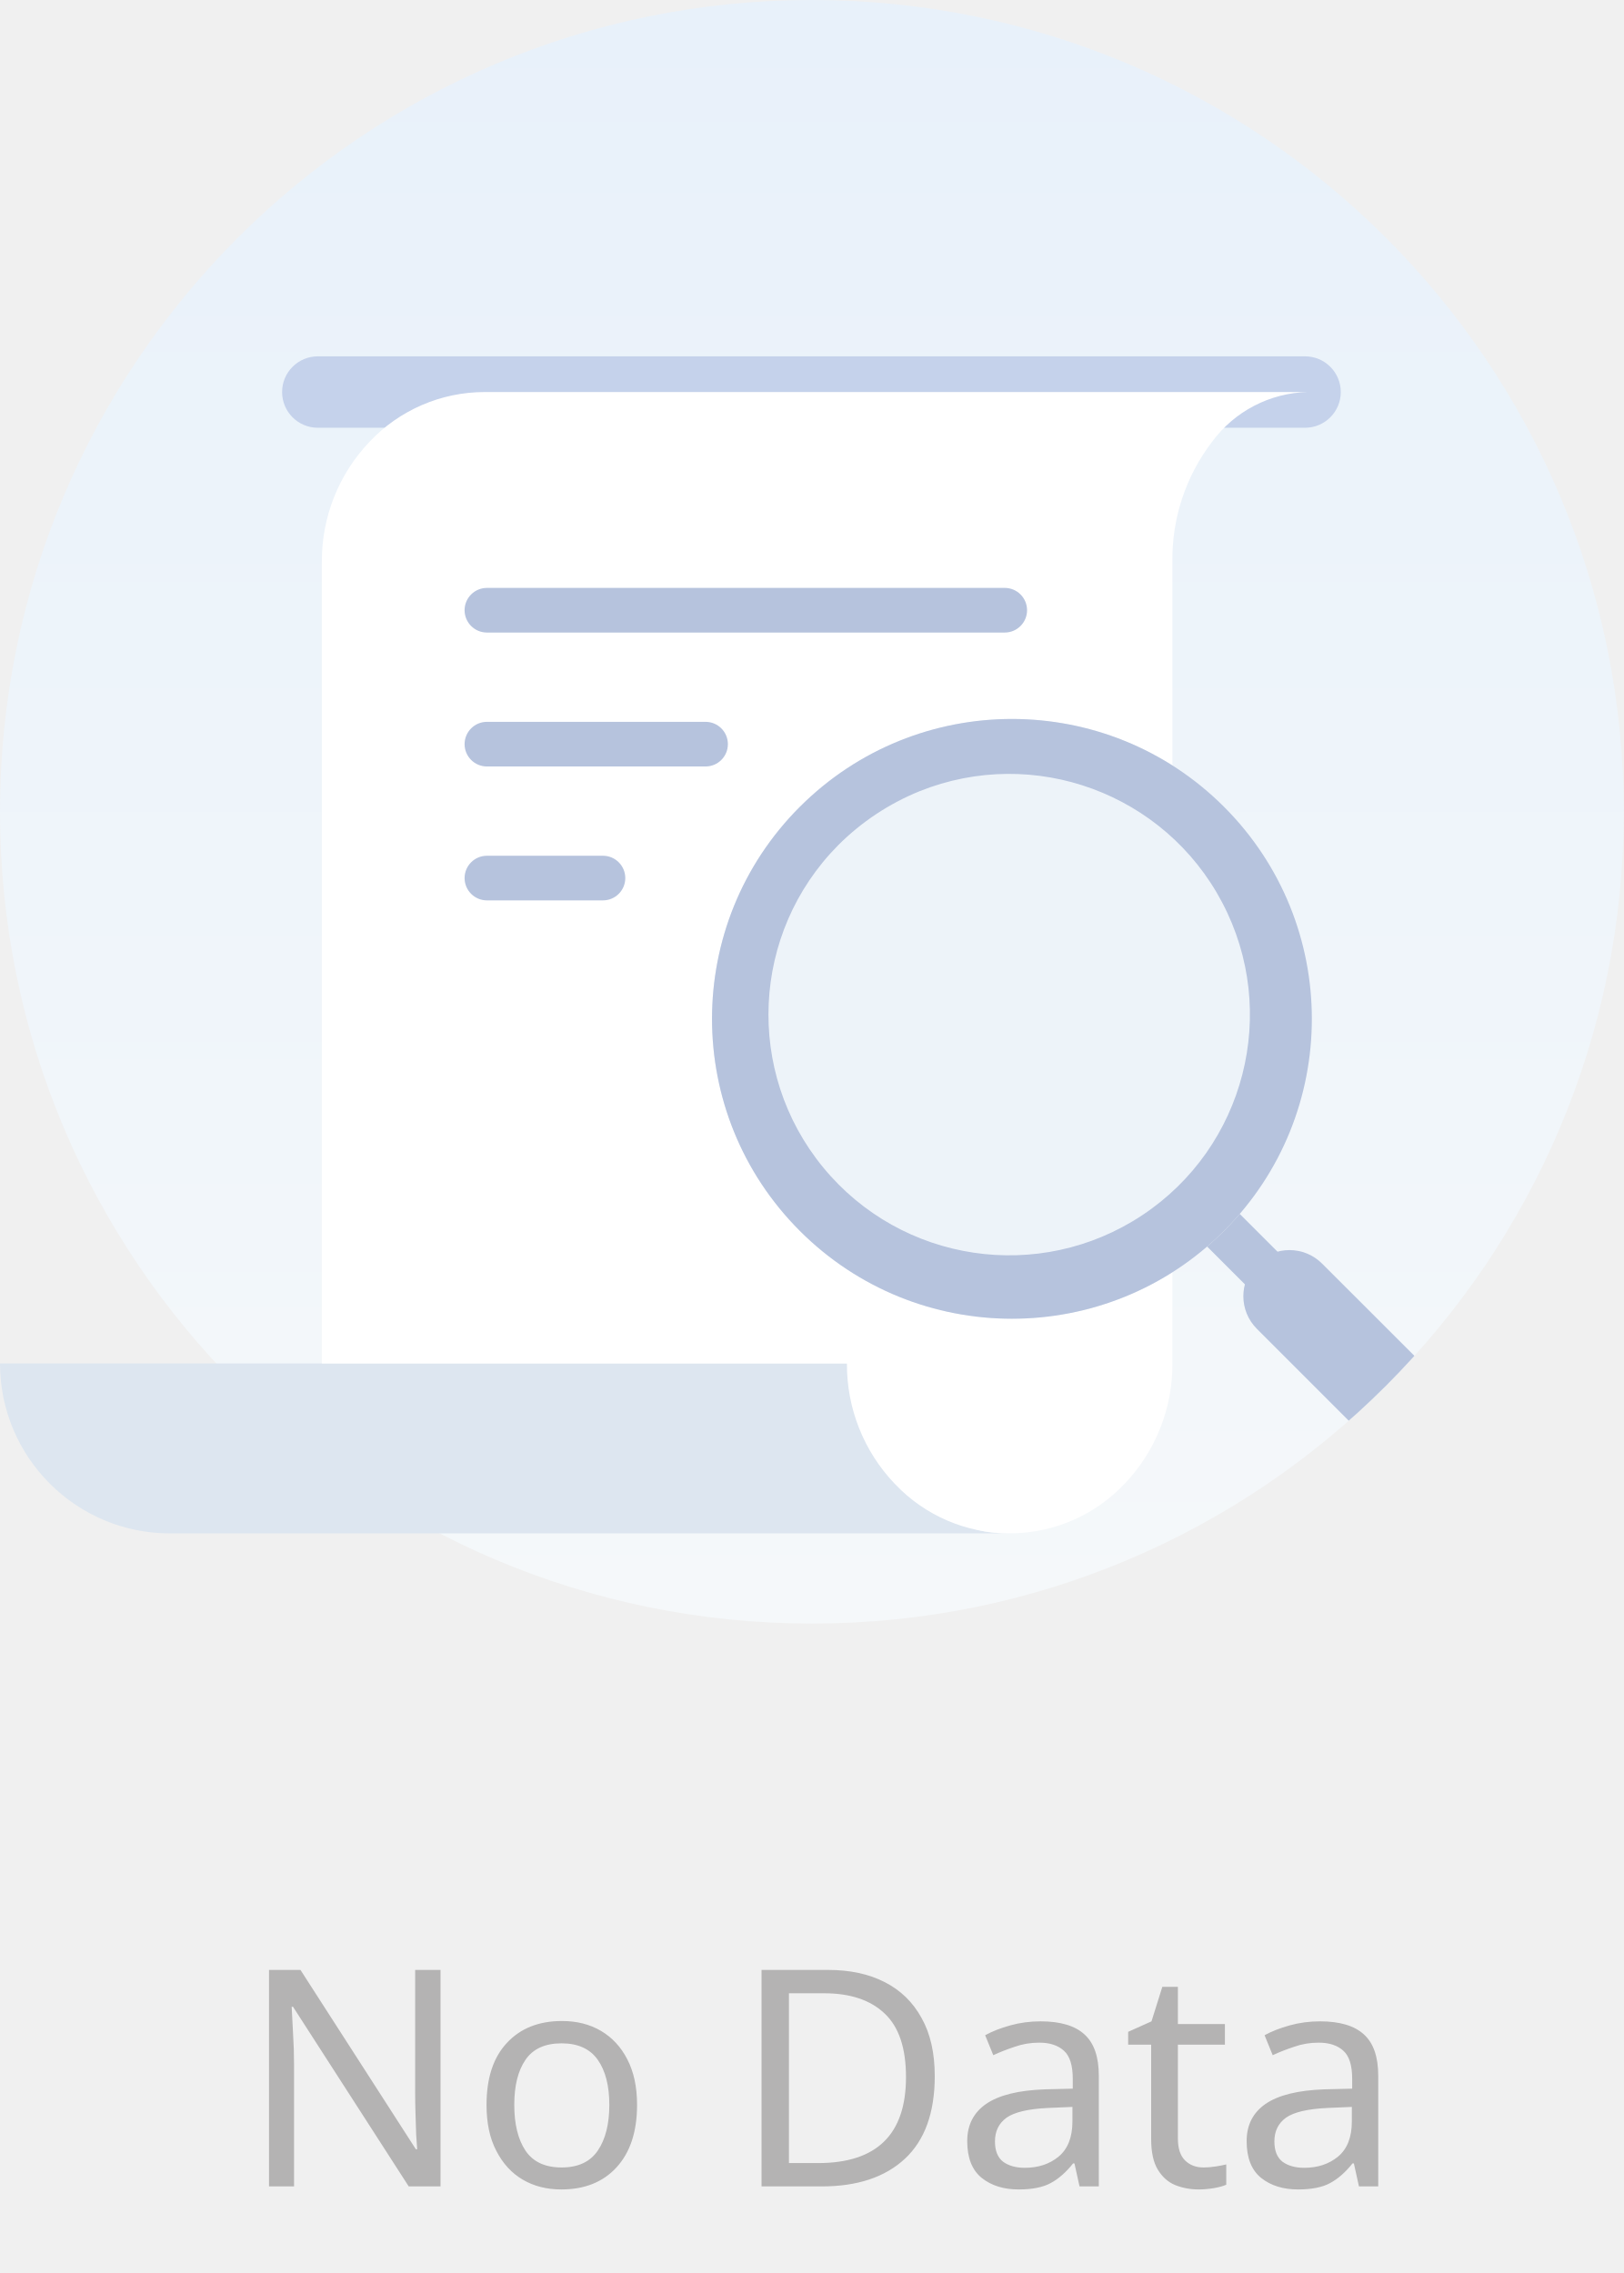
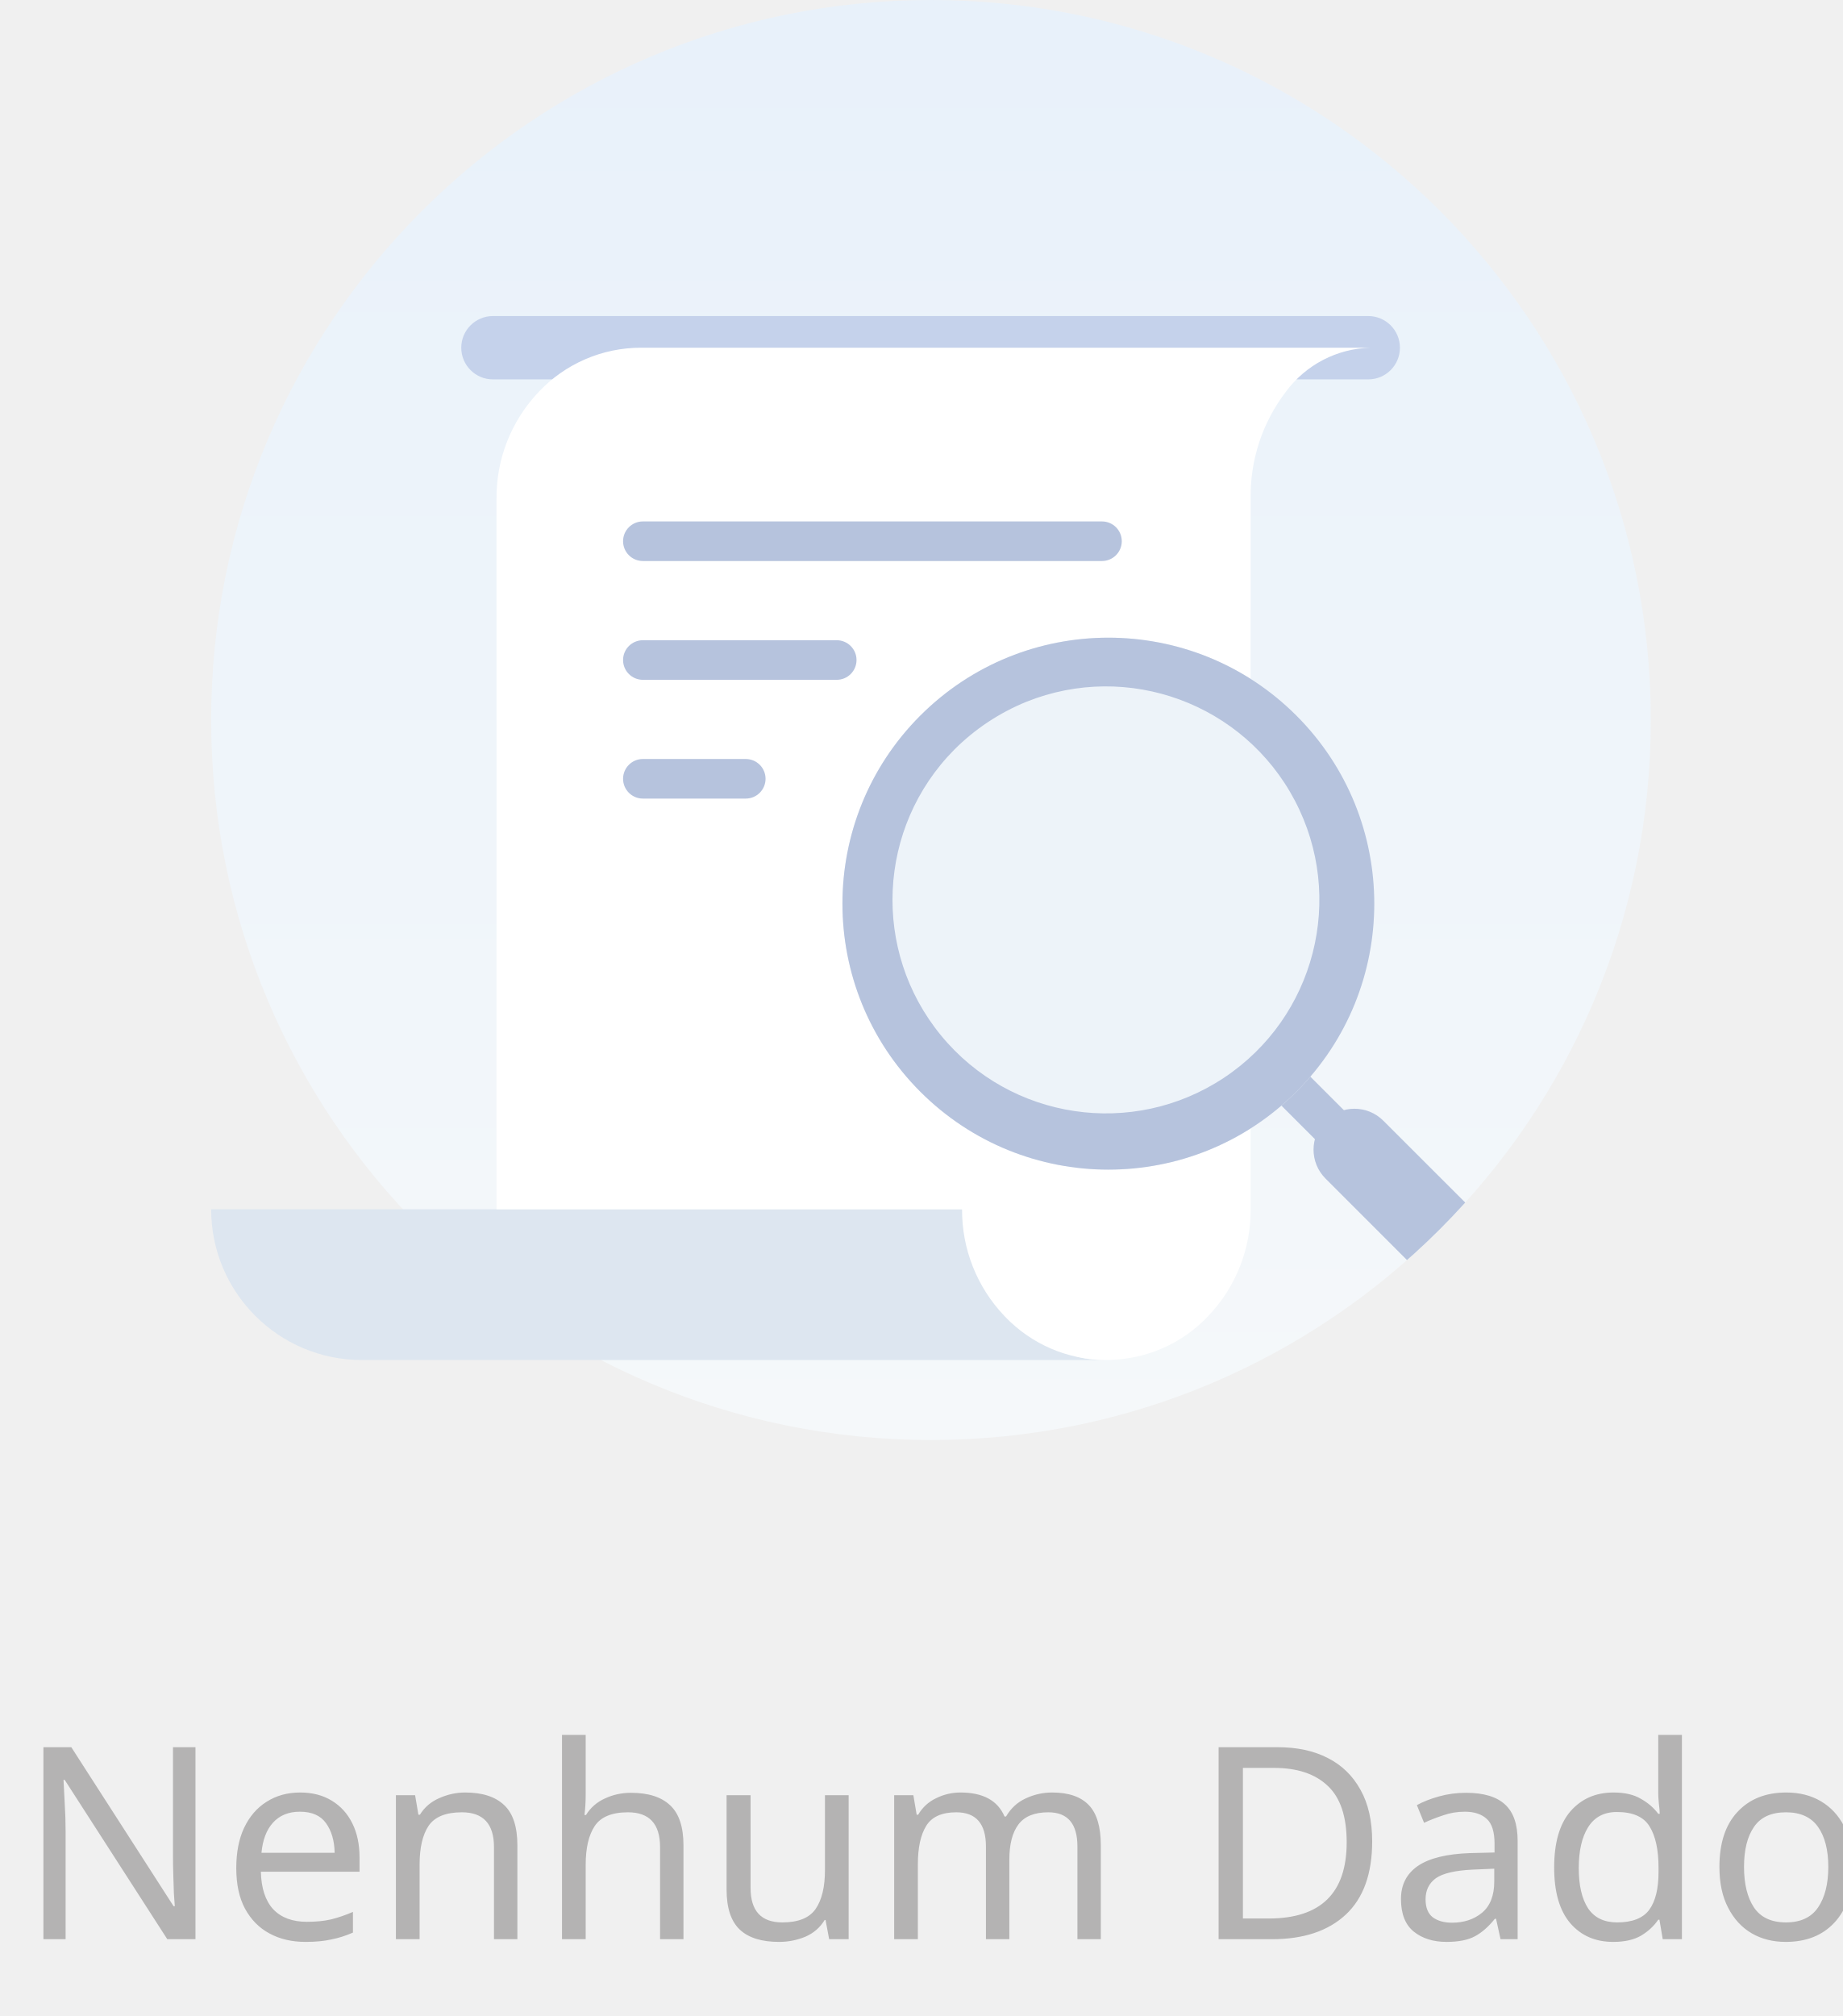
- <svg xmlns="http://www.w3.org/2000/svg" width="75" height="105" viewBox="0 0 75 105">
+ <svg xmlns="http://www.w3.org/2000/svg" width="96" height="105" viewBox="0 0 96 105">
  <defs>
    <linearGradient id="a" x1="0.5" x2="0.5" y2="1" gradientUnits="objectBoundingBox">
      <stop offset="0" stop-color="#e8f1fa" />
      <stop offset="1" stop-color="#f5f8fa" />
    </linearGradient>
    <clipPath id="b">
      <circle cx="37.5" cy="37.5" r="37.5" fill="none" />
    </clipPath>
  </defs>
-   <g transform="translate(-453 -251)">
+   <g transform="translate(-442 -251)">
    <g transform="translate(241 -277)">
      <text transform="translate(249 629)" fill="#b4b3b3" font-size="14" font-family="SourceHanSansCN-Regular, Source Han Sans CN">
-         <tspan x="-25.935" y="0">No Data</tspan>
+         <tspan x="-47.096" y="0">Nenhum Dado</tspan>
      </text>
    </g>
    <g transform="translate(453 251)">
      <circle cx="37.5" cy="37.5" r="37.5" fill="url(#a)" />
      <path d="M14.68,16.461h45.6a1.65,1.65,0,0,1,1.65,1.649h0a1.65,1.65,0,0,1-1.65,1.65H14.68a1.65,1.65,0,0,1-1.65-1.65h0A1.65,1.65,0,0,1,14.68,16.461Z" fill="#c5d2eb" />
      <path d="M7.851,62.983h31.69a7.279,7.279,0,0,0,2.733,5.552c1.837,1.514,2.043,2.328,4.423,2.3H7.85A7.852,7.852,0,0,1,0,62.984H7.851Z" fill="#dde6f0" />
      <path d="M60.4,18.11a5.65,5.65,0,0,0-4.416,2.3,8.911,8.911,0,0,0-1.831,5.55h0V62.983h0a7.974,7.974,0,0,1-2.2,5.551,7.3,7.3,0,0,1-10.319.315q-.162-.153-.315-.315a7.979,7.979,0,0,1-2.2-5.551H14.866V25.961h0a7.979,7.979,0,0,1,2.2-5.551,7.313,7.313,0,0,1,5.317-2.3Z" fill="#fff" />
      <path d="M22.49,27.158H46.409a1.032,1.032,0,0,1,1.031,1.031h0a1.032,1.032,0,0,1-1.031,1.031H22.49a1.032,1.032,0,0,1-1.031-1.031h0A1.032,1.032,0,0,1,22.49,27.158Z" fill="#b6c3dd" />
      <path d="M22.49,33.345h10.1a1.032,1.032,0,0,1,1.031,1.031h0a1.032,1.032,0,0,1-1.031,1.031H22.49a1.032,1.032,0,0,1-1.031-1.031h0A1.032,1.032,0,0,1,22.49,33.345Z" fill="#b6c3dd" />
      <path d="M22.49,39.531h5.361a1.032,1.032,0,0,1,1.031,1.031h0a1.032,1.032,0,0,1-1.031,1.031H22.49a1.032,1.032,0,0,1-1.031-1.031h0A1.032,1.032,0,0,1,22.49,39.531Z" fill="#b6c3dd" />
      <g clip-path="url(#b)">
        <path d="M55.037,55.358h0a1.065,1.065,0,0,1,1.508,0l3.015,3.015a1.066,1.066,0,0,1,0,1.507h0a1.067,1.067,0,0,1-1.508,0l-3.015-3.015A1.066,1.066,0,0,1,55.037,55.358Z" fill="#b6c3dd" />
        <path d="M58.052,58.372h0a2.131,2.131,0,0,1,3.015,0L67.1,64.4a2.132,2.132,0,0,1,0,3.016h0a2.133,2.133,0,0,1-3.015,0l-6.029-6.03A2.131,2.131,0,0,1,58.052,58.372Z" fill="#b6c3dd" />
        <path d="M36.945,37.27a13.853,13.853,0,1,1,0,19.592,13.855,13.855,0,0,1,0-19.592Z" fill="#edf3f9" />
        <path d="M38.717,39.042a11.119,11.119,0,1,0,3.755-2.491,11.351,11.351,0,0,0-3.755,2.491m-1.772-1.772a13.853,13.853,0,1,1,0,19.591h0a13.854,13.854,0,0,1,0-19.592h0Z" fill="#b6c3dd" />
      </g>
    </g>
  </g>
</svg>
